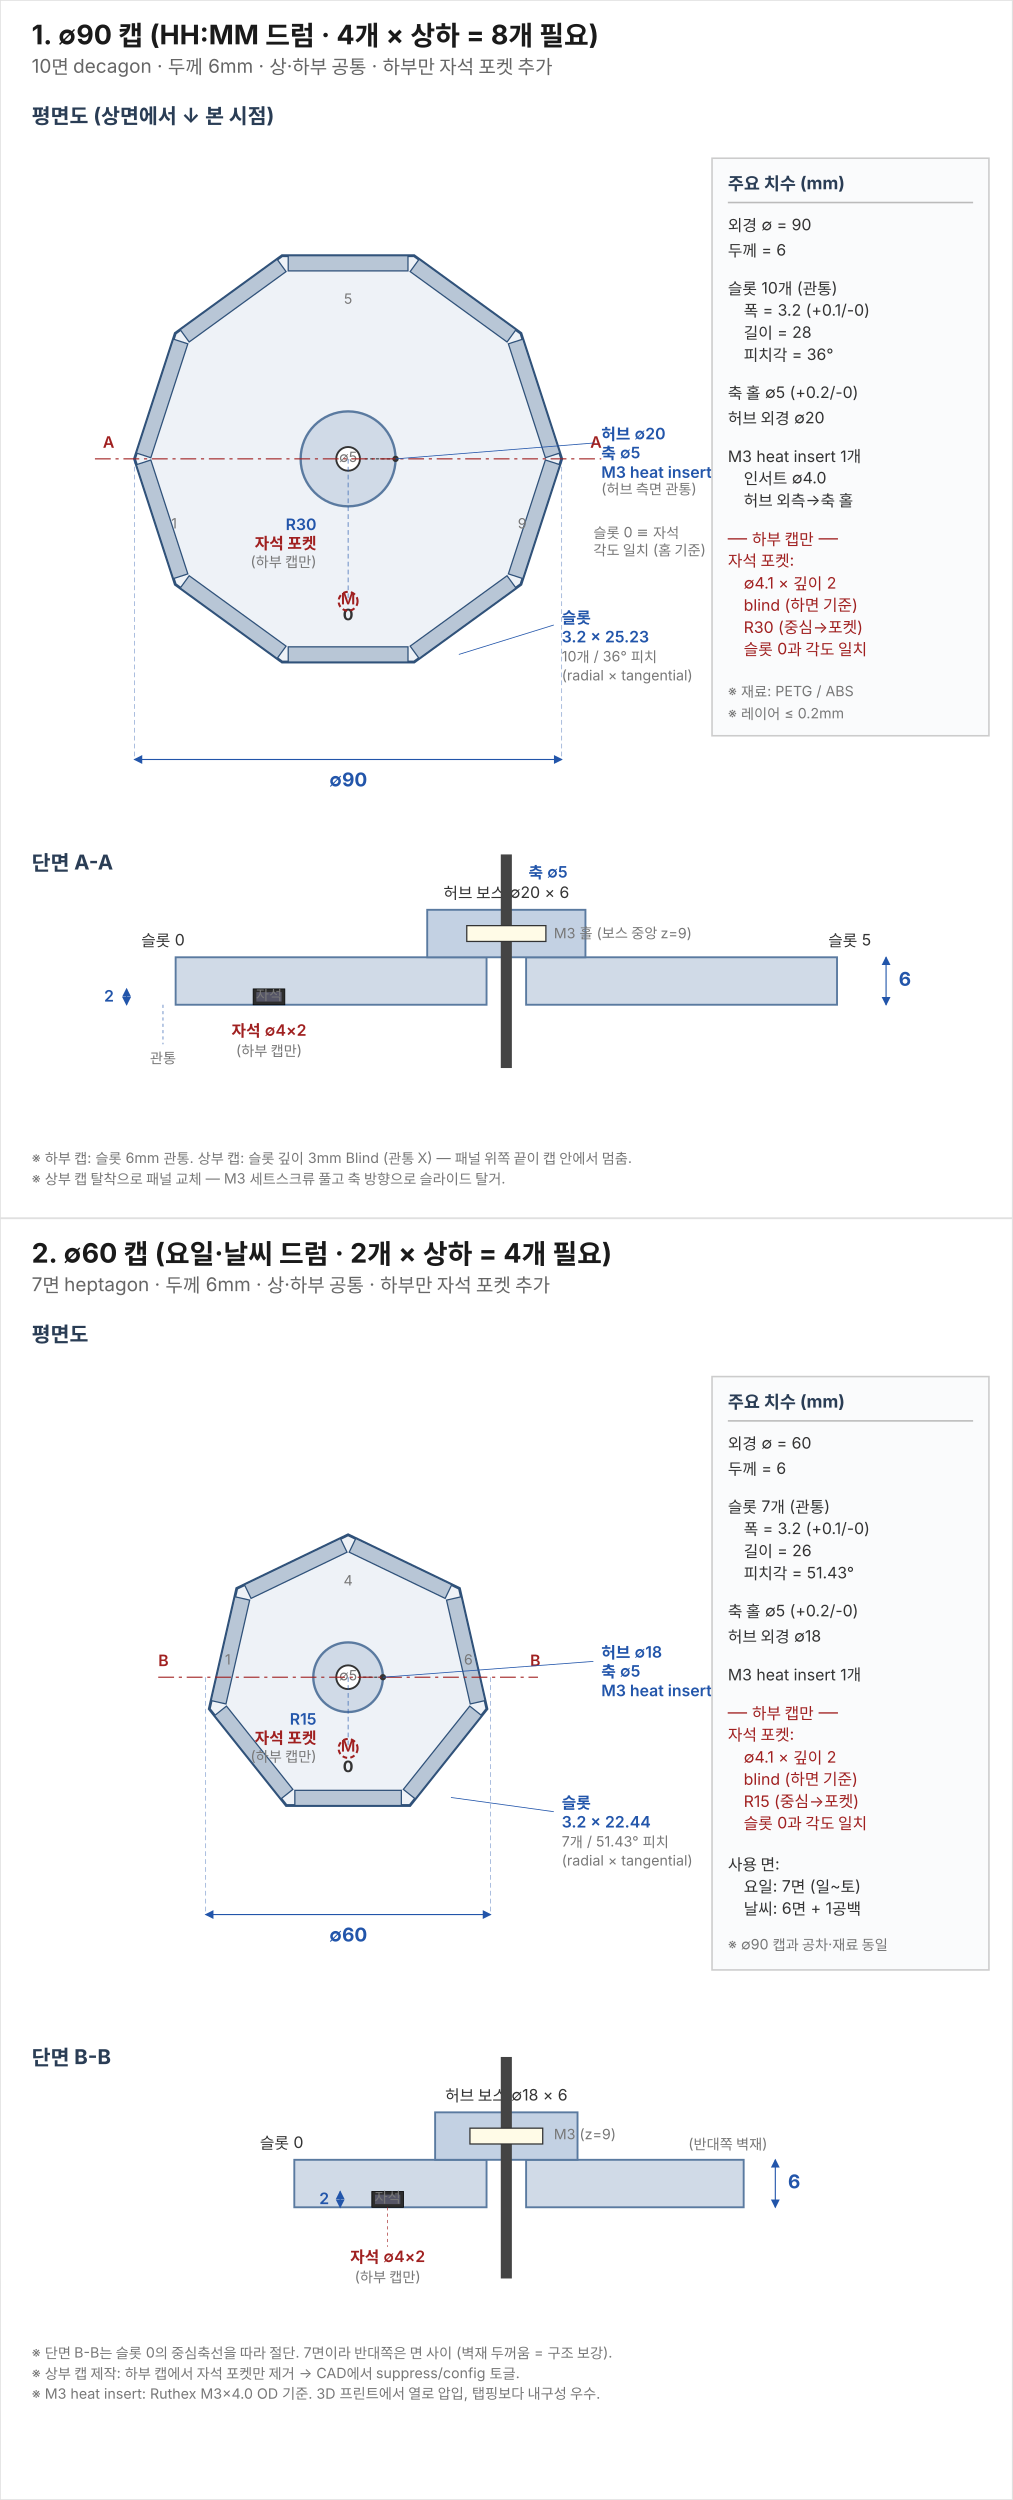
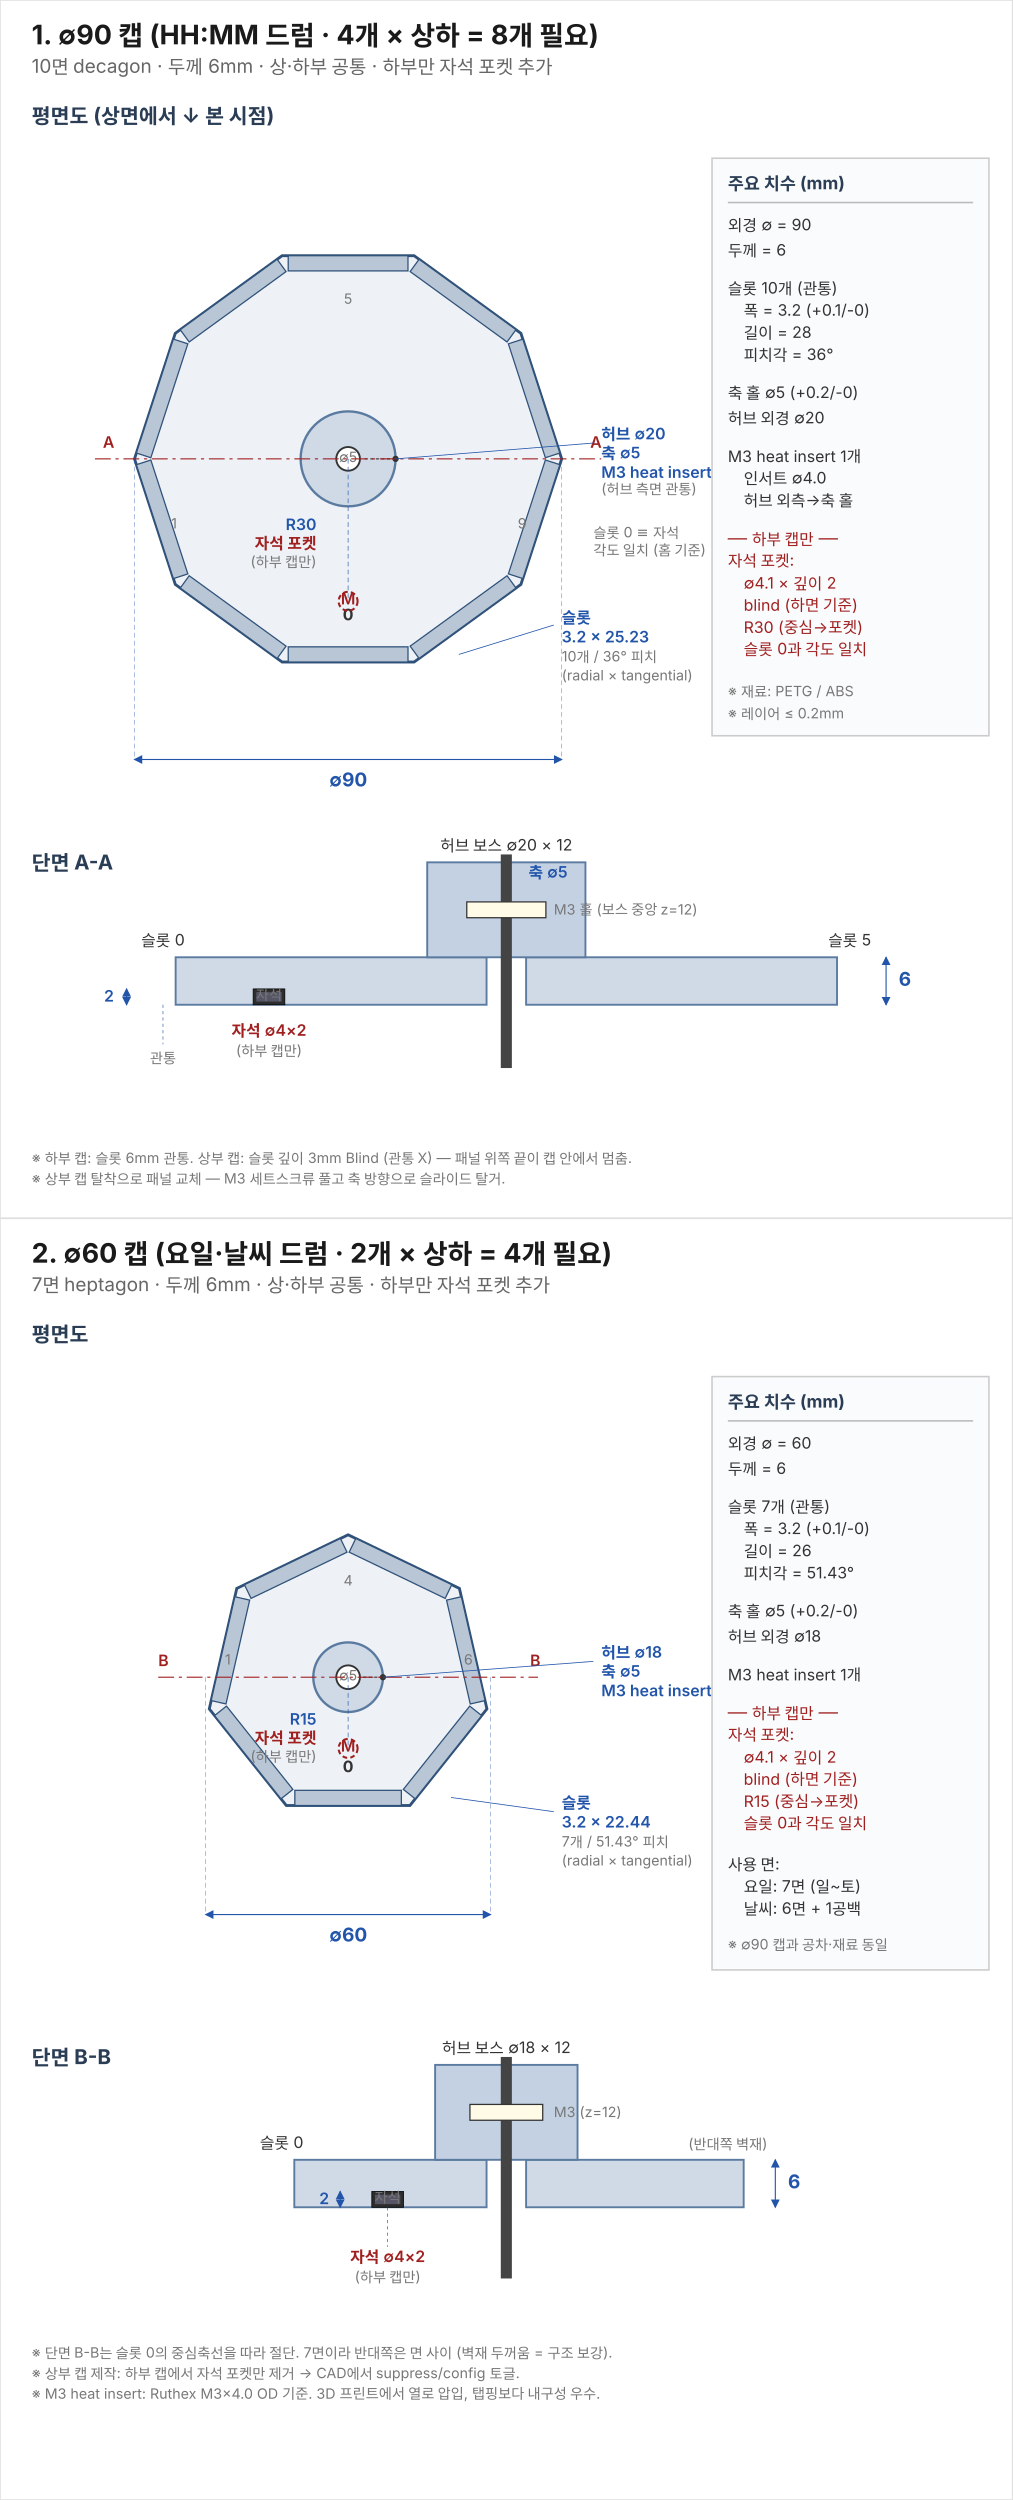
<svg xmlns="http://www.w3.org/2000/svg" viewBox="0 0 640 1580" style="background:#fafafa; max-width:100%; height:auto; font-family: system-ui,-apple-system,sans-serif;">
  <defs>
    <marker id="ar" markerWidth="10" markerHeight="10" refX="9" refY="5" orient="auto">
      <path d="M0,0 L10,5 L0,10 z" fill="#e8a500" />
    </marker>
    <marker id="arB" markerWidth="8" markerHeight="8" refX="7" refY="4" orient="auto">
      <path d="M0,0 L8,4 L0,8 z" fill="#2255aa" />
    </marker>
    <marker id="arBs" markerWidth="8" markerHeight="8" refX="1" refY="4" orient="auto">
      <path d="M8,0 L0,4 L8,8 z" fill="#2255aa" />
    </marker>
  </defs>
  <style>
    .title { font-size: 17px; font-weight: 700; fill: #1a1a1a; }
    .subtitle { font-size: 12px; fill: #666; }
    .section { font-size: 13px; font-weight: 700; fill: #2a3d55; }
    .dim { font-size: 10px; font-weight: 600; fill: #2255aa; }
    .dimval { font-size: 12px; font-weight: 700; fill: #2255aa; }
    .lbl { font-size: 10px; fill: #333; }
    .hid { font-size: 10px; fill: #a02020; font-weight: 600; }
    .note { font-size: 9px; fill: #777; }
    .tblh { font-size: 11px; font-weight: 700; fill: #2a3d55; }
    .tblr { font-size: 10px; fill: #333; }
    .tblm { font-size: 10px; fill: #a02020; }
  </style>
  <g>
    <rect x="0" y="0" width="640" height="770" fill="#fff" stroke="#e0e0e0" />
    <text x="20" y="28" class="title">1. ∅90 캡 (HH:MM 드럼 · 4개 × 상하 = 8개 필요)</text>
    <text x="20" y="46" class="subtitle">10면 decagon · 두께 6mm · 상·하부 공통 · 하부만 자석 포켓 추가</text>
    <text x="20" y="78" class="section">평면도 (상면에서 ↓ 본 시점)</text>
    <polygon points="261.72,418.40 178.28,418.40 110.78,369.35 85,290 110.78,210.65 178.28,161.60 261.72,161.60 329.22,210.65 355,290 329.22,369.35" fill="#eef2f7" stroke="#2f5179" stroke-width="1.8" />
    <g fill="#b8c6d6" stroke="#2f5179" stroke-width="0.8">
      <rect x="182.16" y="408.80" width="75.69" height="9.6" />
      <g transform="rotate(36 220 290)">
        <rect x="182.16" y="408.80" width="75.69" height="9.6" />
      </g>
      <g transform="rotate(72 220 290)">
        <rect x="182.16" y="408.80" width="75.69" height="9.6" />
      </g>
      <g transform="rotate(108 220 290)">
        <rect x="182.16" y="408.80" width="75.69" height="9.6" />
      </g>
      <g transform="rotate(144 220 290)">
        <rect x="182.16" y="408.80" width="75.69" height="9.6" />
      </g>
      <g transform="rotate(180 220 290)">
        <rect x="182.16" y="408.80" width="75.69" height="9.6" />
      </g>
      <g transform="rotate(216 220 290)">
        <rect x="182.16" y="408.80" width="75.69" height="9.6" />
      </g>
      <g transform="rotate(252 220 290)">
        <rect x="182.16" y="408.80" width="75.69" height="9.6" />
      </g>
      <g transform="rotate(288 220 290)">
        <rect x="182.16" y="408.80" width="75.69" height="9.6" />
      </g>
      <g transform="rotate(324 220 290)">
        <rect x="182.16" y="408.80" width="75.69" height="9.6" />
      </g>
    </g>
    <text x="220" y="392" class="lbl" text-anchor="middle" font-weight="700">0</text>
    <text x="330" y="334" class="note" text-anchor="middle">9</text>
    <text x="110" y="334" class="note" text-anchor="middle">1</text>
    <text x="220" y="192" class="note" text-anchor="middle">5</text>
    <circle cx="220" cy="290" r="30" fill="#d0dae7" stroke="#5a7aa0" stroke-width="1.5" />
    <circle cx="220" cy="290" r="7.5" fill="#fff" stroke="#333" stroke-width="1.2" />
    <text x="220" y="292" class="note" text-anchor="middle" font-size="8">∅5</text>
    <line x1="250" y1="290" x2="230" y2="290" stroke="#333" stroke-width="0.7" stroke-dasharray="2,1.5" />
    <circle cx="250" cy="290" r="2" fill="#333" />
    <circle cx="220" cy="380" r="6" fill="none" stroke="#a02020" stroke-width="1.3" stroke-dasharray="3,2" />
    <text x="220" y="382" class="hid" font-size="9" text-anchor="middle">M</text>
    <line x1="60" y1="290" x2="380" y2="290" stroke="#a02020" stroke-width="0.7" stroke-dasharray="10,3,2,3" />
    <text x="65" y="283" class="hid">A</text>
    <text x="373" y="283" class="hid">A</text>
    <line x1="85" y1="480" x2="355" y2="480" stroke="#2255aa" stroke-width="0.7" marker-start="url(#arBs)" marker-end="url(#arB)" />
    <line x1="85" y1="290" x2="85" y2="480" stroke="#2255aa" stroke-width="0.4" stroke-dasharray="3,2" opacity="0.6" />
    <line x1="355" y1="290" x2="355" y2="480" stroke="#2255aa" stroke-width="0.4" stroke-dasharray="3,2" opacity="0.6" />
    <text x="220" y="497" class="dimval" text-anchor="middle">∅90</text>
    <line x1="290" y1="413.6" x2="350" y2="395" stroke="#2255aa" stroke-width="0.5" />
    <text x="355" y="394" class="dim">슬롯</text>
    <text x="355" y="406" class="dim">3.2 × 25.23</text>
    <text x="355" y="418" class="note">10개 / 36° 피치</text>
    <text x="355" y="430" class="note">(radial × tangential)</text>
    <line x1="250" y1="290" x2="375" y2="280" stroke="#2255aa" stroke-width="0.5" />
    <text x="380" y="278" class="dim">허브 ∅20</text>
    <text x="380" y="290" class="dim">축 ∅5</text>
    <text x="380" y="302" class="dim">M3 heat insert</text>
    <text x="380" y="312" class="note">(허브 측면 관통)</text>
    <line x1="220" y1="290" x2="220" y2="380" stroke="#2255aa" stroke-width="0.4" stroke-dasharray="3,2" />
    <text x="200" y="335" class="dim" text-anchor="end">R30</text>
    <text x="200" y="347" class="hid" text-anchor="end" font-size="9">자석 포켓</text>
    <text x="200" y="358" class="note" text-anchor="end">(하부 캡만)</text>
    <text x="375" y="340" class="note">슬롯 0 ≡ 자석</text>
    <text x="375" y="351" class="note">각도 일치 (홈 기준)</text>
    <g transform="translate(450, 100)">
      <rect width="175" height="365" fill="#fafbfc" stroke="#ccc" />
      <text x="10" y="20" class="tblh">주요 치수 (mm)</text>
      <line x1="10" y1="28" x2="165" y2="28" stroke="#bbb" />
      <text x="10" y="46" class="tblr">외경 ∅ = 90</text>
      <text x="10" y="62" class="tblr">두께 = 6</text>
      <text x="10" y="86" class="tblr">슬롯 10개 (관통)</text>
      <text x="20" y="100" class="tblr">폭 = 3.2 (+0.1/-0)</text>
      <text x="20" y="114" class="tblr">길이 = 28</text>
      <text x="20" y="128" class="tblr">피치각 = 36°</text>
      <text x="10" y="152" class="tblr">축 홀 ∅5 (+0.2/-0)</text>
      <text x="10" y="168" class="tblr">허브 외경 ∅20</text>
      <text x="10" y="192" class="tblr">M3 heat insert 1개</text>
      <text x="20" y="206" class="tblr">인서트 ∅4.0</text>
      <text x="20" y="220" class="tblr">허브 외측→축 홀</text>
      <text x="10" y="244" class="tblm">── 하부 캡만 ──</text>
      <text x="10" y="258" class="tblm">자석 포켓:</text>
      <text x="20" y="272" class="tblm">∅4.1 × 깊이 2</text>
      <text x="20" y="286" class="tblm">blind (하면 기준)</text>
      <text x="20" y="300" class="tblm">R30 (중심→포켓)</text>
      <text x="20" y="314" class="tblm">슬롯 0과 각도 일치</text>
      <text x="10" y="340" class="note">※ 재료: PETG / ABS</text>
      <text x="10" y="354" class="note">※ 레이어 ≤ 0.2mm</text>
    </g>
    <text x="20" y="550" class="section">단면 A-A</text>
    <rect x="111" y="605" width="196.5" height="30" fill="#d0dae7" stroke="#5a7aa0" stroke-width="1.2" />
    <rect x="332.5" y="605" width="196.5" height="30" fill="#d0dae7" stroke="#5a7aa0" stroke-width="1.2" />
-     <rect x="270" y="575" width="100" height="30" fill="#c3d1e3" stroke="#5a7aa0" stroke-width="1.2" />
-     <text x="320" y="568" class="lbl" text-anchor="middle">허브 보스 ∅20 × 6</text>
+     <rect x="270" y="545" width="100" height="60" fill="#c3d1e3" stroke="#5a7aa0" stroke-width="1.2" />
+     <text x="320" y="538" class="lbl" text-anchor="middle">허브 보스 ∅20 × 12</text>
    <text x="103" y="598" class="lbl" text-anchor="middle">슬롯 0</text>
    <text x="537" y="598" class="lbl" text-anchor="middle">슬롯 5</text>
    <line x1="320" y1="540" x2="320" y2="675" stroke="#444" stroke-width="7" />
    <text x="334" y="555" class="dim">축 ∅5</text>
-     <rect x="295" y="585" width="50" height="10" fill="#fffbe7" stroke="#333" stroke-width="0.8" />
-     <text x="350" y="593" class="note">M3 홀 (보스 중앙 z=9)</text>
+     <rect x="295" y="570" width="50" height="10" fill="#fffbe7" stroke="#333" stroke-width="0.8" />
+     <text x="350" y="578" class="note">M3 홀 (보스 중앙 z=12)</text>
    <rect x="160" y="625" width="20" height="10" fill="#2d2d2d" stroke="#000" stroke-width="0.5" />
    <rect x="162" y="627" width="16" height="6" fill="#556" />
    <text x="170" y="632" class="note" text-anchor="middle" fill="#fff" font-size="7">자석</text>
    <text x="170" y="655" class="hid" text-anchor="middle" font-size="9">자석 ∅4×2</text>
    <text x="170" y="667" class="note" text-anchor="middle" fill="#a02020">(하부 캡만)</text>
    <line x1="560" y1="605" x2="560" y2="635" stroke="#2255aa" stroke-width="0.7" marker-start="url(#arBs)" marker-end="url(#arB)" />
    <text x="568" y="623" class="dimval">6</text>
    <line x1="80" y1="625" x2="80" y2="635" stroke="#2255aa" stroke-width="0.7" marker-start="url(#arBs)" marker-end="url(#arB)" />
    <text x="72" y="633" class="dim" text-anchor="end">2</text>
    <line x1="103" y1="635" x2="103" y2="660" stroke="#2255aa" stroke-width="0.4" stroke-dasharray="2,2" />
    <text x="103" y="672" class="note" text-anchor="middle">관통</text>
    <text x="20" y="735" class="note">※ 하부 캡: 슬롯 6mm 관통. 상부 캡: 슬롯 깊이 3mm Blind (관통 X) — 패널 위쪽 끝이 캡 안에서 멈춤.</text>
    <text x="20" y="748" class="note">※ 상부 캡 탈착으로 패널 교체 — M3 세트스크류 풀고 축 방향으로 슬라이드 탈거.</text>
  </g>
  <g transform="translate(0,770)">
    <rect x="0" y="0" width="640" height="810" fill="#fff" stroke="#e0e0e0" />
    <text x="20" y="28" class="title">2. ∅60 캡 (요일·날씨 드럼 · 2개 × 상하 = 4개 필요)</text>
    <text x="20" y="46" class="subtitle">7면 heptagon · 두께 6mm · 상·하부 공통 · 하부만 자석 포켓 추가</text>
    <text x="20" y="78" class="section">평면도</text>
    <polygon points="259.05,371.09 180.95,371.09 132.26,310.03 149.64,233.88 220,200 290.36,233.88 307.74,310.03" fill="#eef2f7" stroke="#2f5179" stroke-width="1.8" />
    <g fill="#b8c6d6" stroke="#2f5179" stroke-width="0.8">
      <rect x="186.34" y="361.49" width="67.32" height="9.6" />
      <g transform="rotate(51.43 220 290)">
        <rect x="186.34" y="361.49" width="67.32" height="9.6" />
      </g>
      <g transform="rotate(102.86 220 290)">
        <rect x="186.34" y="361.49" width="67.32" height="9.6" />
      </g>
      <g transform="rotate(154.29 220 290)">
        <rect x="186.34" y="361.49" width="67.32" height="9.6" />
      </g>
      <g transform="rotate(205.71 220 290)">
        <rect x="186.34" y="361.49" width="67.32" height="9.6" />
      </g>
      <g transform="rotate(257.14 220 290)">
        <rect x="186.34" y="361.49" width="67.32" height="9.6" />
      </g>
      <g transform="rotate(308.57 220 290)">
        <rect x="186.34" y="361.49" width="67.32" height="9.6" />
      </g>
    </g>
    <text x="220" y="350" class="lbl" text-anchor="middle" font-weight="700">0</text>
    <text x="296" y="282" class="note" text-anchor="middle">6</text>
    <text x="144" y="282" class="note" text-anchor="middle">1</text>
    <text x="220" y="232" class="note" text-anchor="middle">4</text>
    <circle cx="220" cy="290" r="22" fill="#d0dae7" stroke="#5a7aa0" stroke-width="1.5" />
    <circle cx="220" cy="290" r="7.5" fill="#fff" stroke="#333" stroke-width="1.2" />
    <text x="220" y="292" class="note" text-anchor="middle" font-size="8">∅5</text>
    <line x1="242" y1="290" x2="227" y2="290" stroke="#333" stroke-width="0.7" stroke-dasharray="2,1.5" />
    <circle cx="242" cy="290" r="2" fill="#333" />
    <circle cx="220" cy="335" r="6" fill="none" stroke="#a02020" stroke-width="1.3" stroke-dasharray="3,2" />
    <text x="220" y="337" class="hid" font-size="9" text-anchor="middle">M</text>
    <line x1="100" y1="290" x2="340" y2="290" stroke="#a02020" stroke-width="0.7" stroke-dasharray="10,3,2,3" />
    <text x="100" y="283" class="hid">B</text>
    <text x="335" y="283" class="hid">B</text>
    <line x1="130" y1="440" x2="310" y2="440" stroke="#2255aa" stroke-width="0.7" marker-start="url(#arBs)" marker-end="url(#arB)" />
    <line x1="130" y1="290" x2="130" y2="440" stroke="#2255aa" stroke-width="0.4" stroke-dasharray="3,2" opacity="0.6" />
    <line x1="310" y1="290" x2="310" y2="440" stroke="#2255aa" stroke-width="0.4" stroke-dasharray="3,2" opacity="0.6" />
    <text x="220" y="457" class="dimval" text-anchor="middle">∅60</text>
    <line x1="285" y1="366" x2="350" y2="375" stroke="#2255aa" stroke-width="0.5" />
    <text x="355" y="373" class="dim">슬롯</text>
    <text x="355" y="385" class="dim">3.2 × 22.44</text>
    <text x="355" y="397" class="note">7개 / 51.43° 피치</text>
    <text x="355" y="409" class="note">(radial × tangential)</text>
    <line x1="242" y1="290" x2="375" y2="280" stroke="#2255aa" stroke-width="0.5" />
    <text x="380" y="278" class="dim">허브 ∅18</text>
    <text x="380" y="290" class="dim">축 ∅5</text>
    <text x="380" y="302" class="dim">M3 heat insert</text>
    <line x1="220" y1="290" x2="220" y2="335" stroke="#2255aa" stroke-width="0.4" stroke-dasharray="3,2" />
    <text x="200" y="320" class="dim" text-anchor="end">R15</text>
    <text x="200" y="332" class="hid" text-anchor="end" font-size="9">자석 포켓</text>
    <text x="200" y="343" class="note" text-anchor="end">(하부 캡만)</text>
    <g transform="translate(450, 100)">
      <rect width="175" height="375" fill="#fafbfc" stroke="#ccc" />
      <text x="10" y="20" class="tblh">주요 치수 (mm)</text>
      <line x1="10" y1="28" x2="165" y2="28" stroke="#bbb" />
      <text x="10" y="46" class="tblr">외경 ∅ = 60</text>
      <text x="10" y="62" class="tblr">두께 = 6</text>
      <text x="10" y="86" class="tblr">슬롯 7개 (관통)</text>
      <text x="20" y="100" class="tblr">폭 = 3.2 (+0.1/-0)</text>
      <text x="20" y="114" class="tblr">길이 = 26</text>
      <text x="20" y="128" class="tblr">피치각 = 51.43°</text>
      <text x="10" y="152" class="tblr">축 홀 ∅5 (+0.2/-0)</text>
      <text x="10" y="168" class="tblr">허브 외경 ∅18</text>
      <text x="10" y="192" class="tblr">M3 heat insert 1개</text>
      <text x="10" y="216" class="tblm">── 하부 캡만 ──</text>
      <text x="10" y="230" class="tblm">자석 포켓:</text>
      <text x="20" y="244" class="tblm">∅4.1 × 깊이 2</text>
      <text x="20" y="258" class="tblm">blind (하면 기준)</text>
      <text x="20" y="272" class="tblm">R15 (중심→포켓)</text>
      <text x="20" y="286" class="tblm">슬롯 0과 각도 일치</text>
      <text x="10" y="312" class="tblr">사용 면:</text>
      <text x="20" y="326" class="tblr">요일: 7면 (일~토)</text>
      <text x="20" y="340" class="tblr">날씨: 6면 + 1공백</text>
      <text x="10" y="362" class="note">※ ∅90 캡과 공차·재료 동일</text>
    </g>
    <text x="20" y="535" class="section">단면 B-B</text>
    <rect x="186" y="595" width="121.5" height="30" fill="#d0dae7" stroke="#5a7aa0" stroke-width="1.2" />
    <rect x="332.5" y="595" width="137.5" height="30" fill="#d0dae7" stroke="#5a7aa0" stroke-width="1.2" />
-     <rect x="275" y="565" width="90" height="30" fill="#c3d1e3" stroke="#5a7aa0" stroke-width="1.2" />
-     <text x="320" y="558" class="lbl" text-anchor="middle">허브 보스 ∅18 × 6</text>
+     <rect x="275" y="535" width="90" height="60" fill="#c3d1e3" stroke="#5a7aa0" stroke-width="1.2" />
+     <text x="320" y="528" class="lbl" text-anchor="middle">허브 보스 ∅18 × 12</text>
    <text x="178" y="588" class="lbl" text-anchor="middle">슬롯 0</text>
    <text x="460" y="588" class="note" text-anchor="middle">(반대쪽 벽재)</text>
    <line x1="320" y1="530" x2="320" y2="670" stroke="#444" stroke-width="7" />
-     <rect x="297" y="575" width="46" height="10" fill="#fffbe7" stroke="#333" stroke-width="0.8" />
-     <text x="350" y="582" class="note">M3 (z=9)</text>
+     <rect x="297" y="560" width="46" height="10" fill="#fffbe7" stroke="#333" stroke-width="0.8" />
+     <text x="350" y="568" class="note">M3 (z=12)</text>
    <rect x="235" y="615" width="20" height="10" fill="#2d2d2d" stroke="#000" stroke-width="0.5" />
    <rect x="237" y="617" width="16" height="6" fill="#556" />
    <text x="245" y="622" class="note" text-anchor="middle" fill="#fff" font-size="7">자석</text>
    <line x1="245" y1="625" x2="245" y2="650" stroke="#a02020" stroke-width="0.4" stroke-dasharray="2,2" />
    <text x="245" y="660" class="hid" text-anchor="middle" font-size="9">자석 ∅4×2</text>
    <text x="245" y="672" class="note" text-anchor="middle" fill="#a02020">(하부 캡만)</text>
    <line x1="490" y1="595" x2="490" y2="625" stroke="#2255aa" stroke-width="0.7" marker-start="url(#arBs)" marker-end="url(#arB)" />
    <text x="498" y="613" class="dimval">6</text>
    <line x1="215" y1="615" x2="215" y2="625" stroke="#2255aa" stroke-width="0.7" marker-start="url(#arBs)" marker-end="url(#arB)" />
    <text x="208" y="623" class="dim" text-anchor="end">2</text>
    <text x="20" y="720" class="note">※ 단면 B-B는 슬롯 0의 중심축선을 따라 절단. 7면이라 반대쪽은 면 사이 (벽재 두꺼움 = 구조 보강).</text>
    <text x="20" y="733" class="note">※ 상부 캡 제작: 하부 캡에서 자석 포켓만 제거 → CAD에서 suppress/config 토글.</text>
    <text x="20" y="746" class="note">※ M3 heat insert: Ruthex M3×4.0 OD 기준. 3D 프린트에서 열로 압입, 탭핑보다 내구성 우수.</text>
  </g>
</svg>
